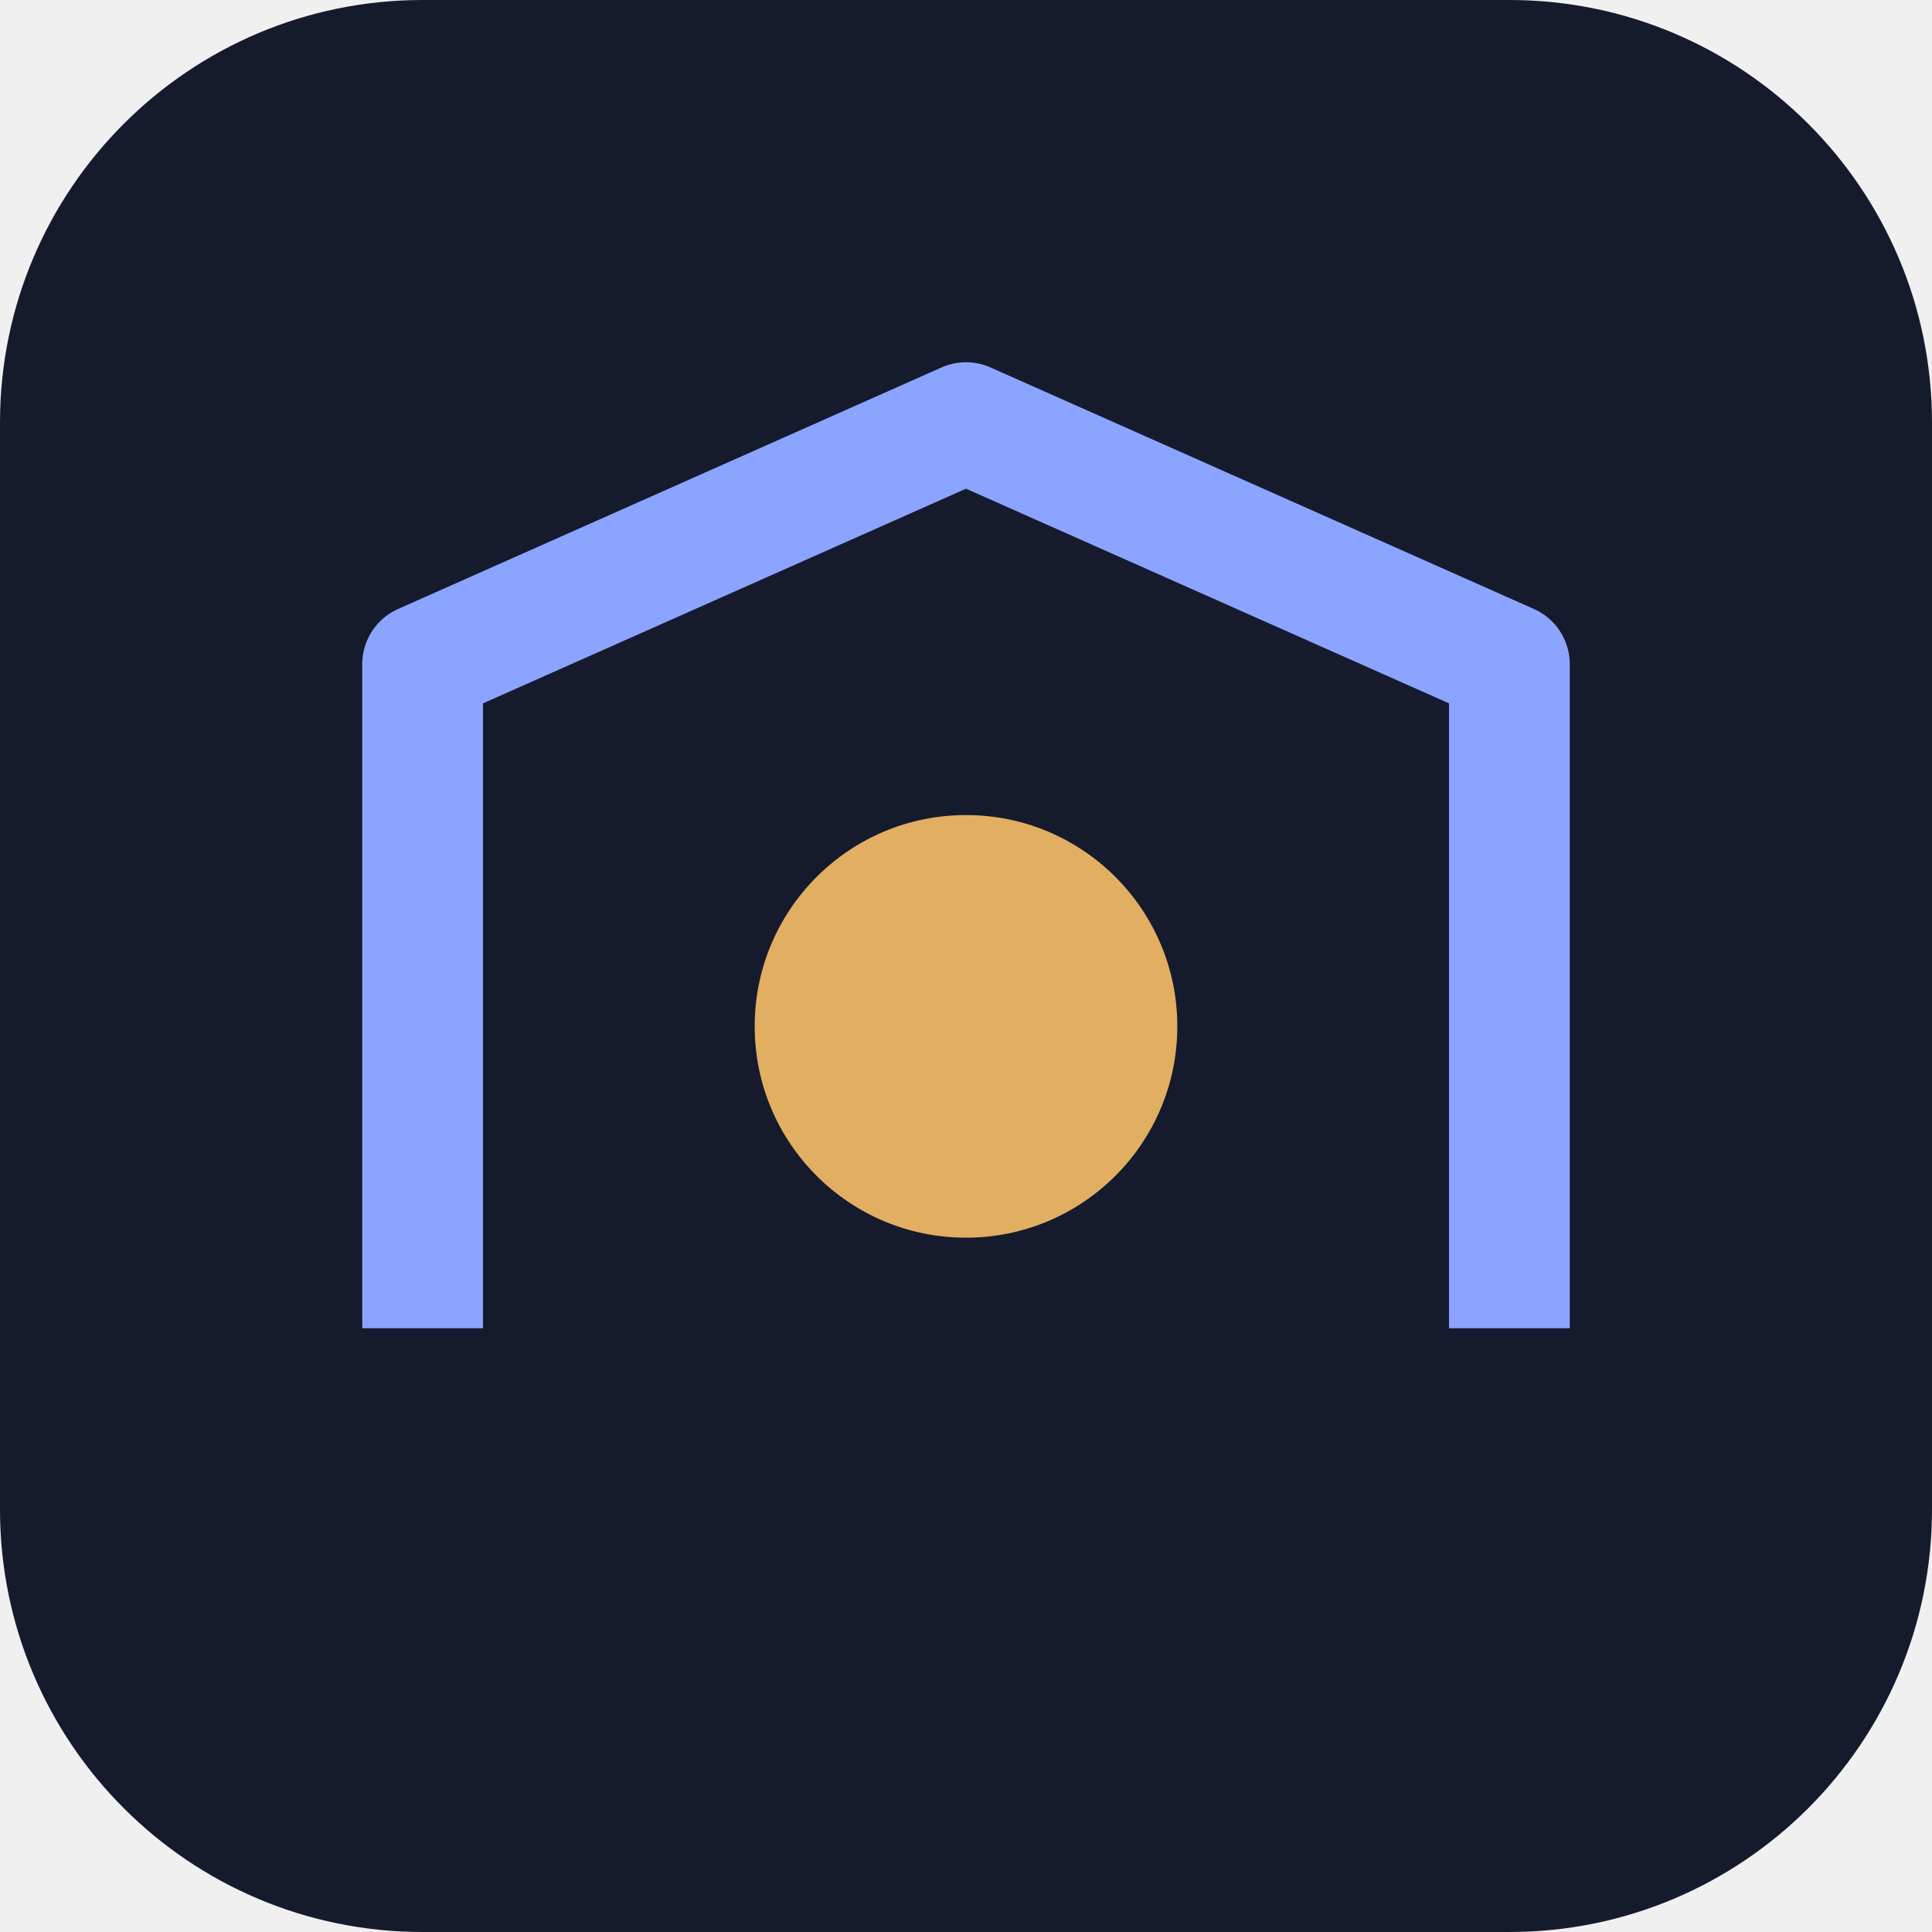
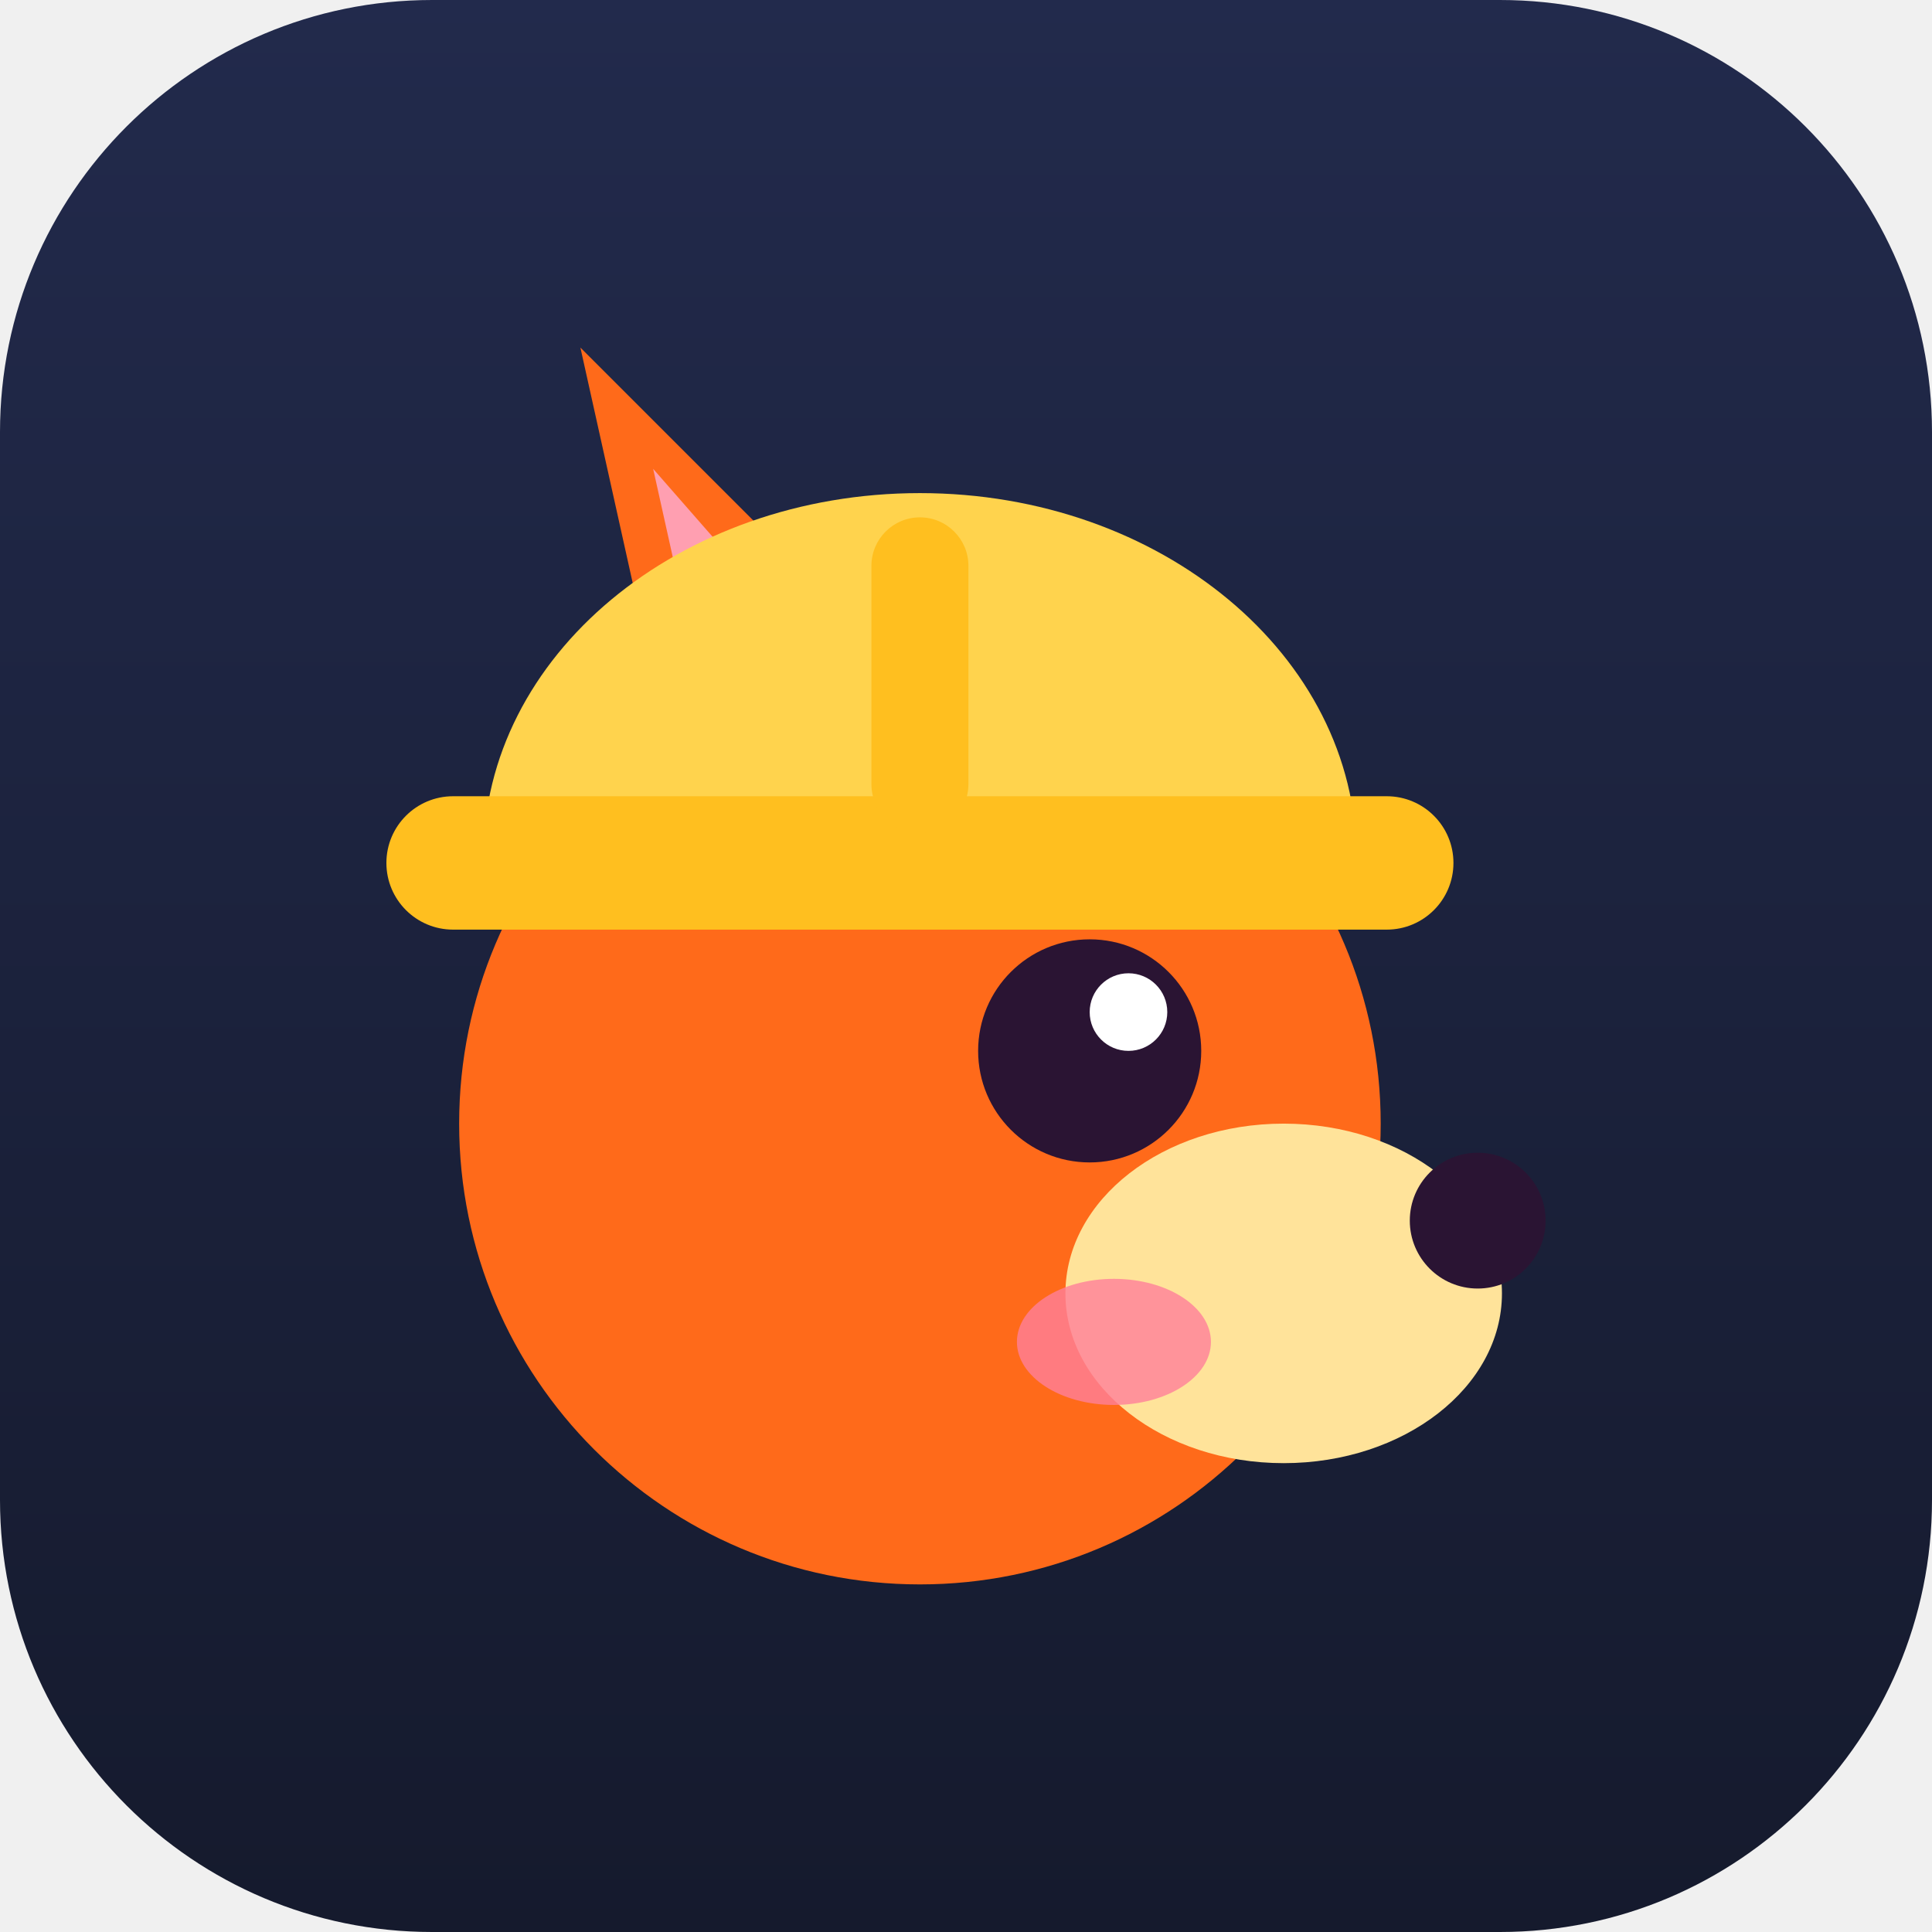
- <svg xmlns="http://www.w3.org/2000/svg" viewBox="0 0 64 64">
-   <rect width="64" height="64" rx="14" fill="#151a2d" />
-   <path d="M14 44V22l18-8 18 8v22" fill="none" stroke="#8ba4ff" stroke-width="4" stroke-linejoin="round" />
-   <circle cx="32" cy="34" r="7" fill="#e2ae62" />
+ <svg xmlns="http://www.w3.org/2000/svg" viewBox="0 0 1024 1024" width="1024" height="1024">
+   <defs>
+     <linearGradient id="bg" x1="0" y1="0" x2="0" y2="1">
+       <stop offset="0" stop-color="#222a4c" />
+       <stop offset="1" stop-color="#151a2d" />
+     </linearGradient>
+   </defs>
+   <g id="hintergrund">
+     <rect width="1024" height="1024" rx="229" fill="url(#bg)" />
+   </g>
+   <g id="glyphe">
+     <g transform="translate(512 512) scale(12.8536) translate(-81.900 -41.500)">
+       <path d="M70 34L66 16L80 30Z" fill="#ff6a1a" />
+       <path d="M71 30L69 21L76 29Z" fill="#ff9fb1" />
+       <circle cx="80" cy="48" r="19" fill="#ff6a1a" />
+       <ellipse cx="95" cy="55" rx="9" ry="7" fill="#ffe39a" />
+       <circle cx="103" cy="52" r="2.8" fill="#2a1433" />
+       <circle cx="87" cy="45" r="4.6" fill="#2a1433" />
+       <circle cx="88.6" cy="43.4" r="1.6" fill="#fff" />
+       <ellipse cx="88" cy="57" rx="4" ry="2.6" fill="#ff7f9a" opacity=".8" />
+       <path d="M62 37A18 15 0 0 1 98 37Z" fill="#ffd34d" />
+       <rect x="58" y="34.5" width="44" height="5.5" rx="2.75" fill="#ffbf1f" />
+       <rect x="78" y="23" width="4" height="13" rx="2" fill="#ffbf1f" />
+     </g>
+   </g>
</svg>
